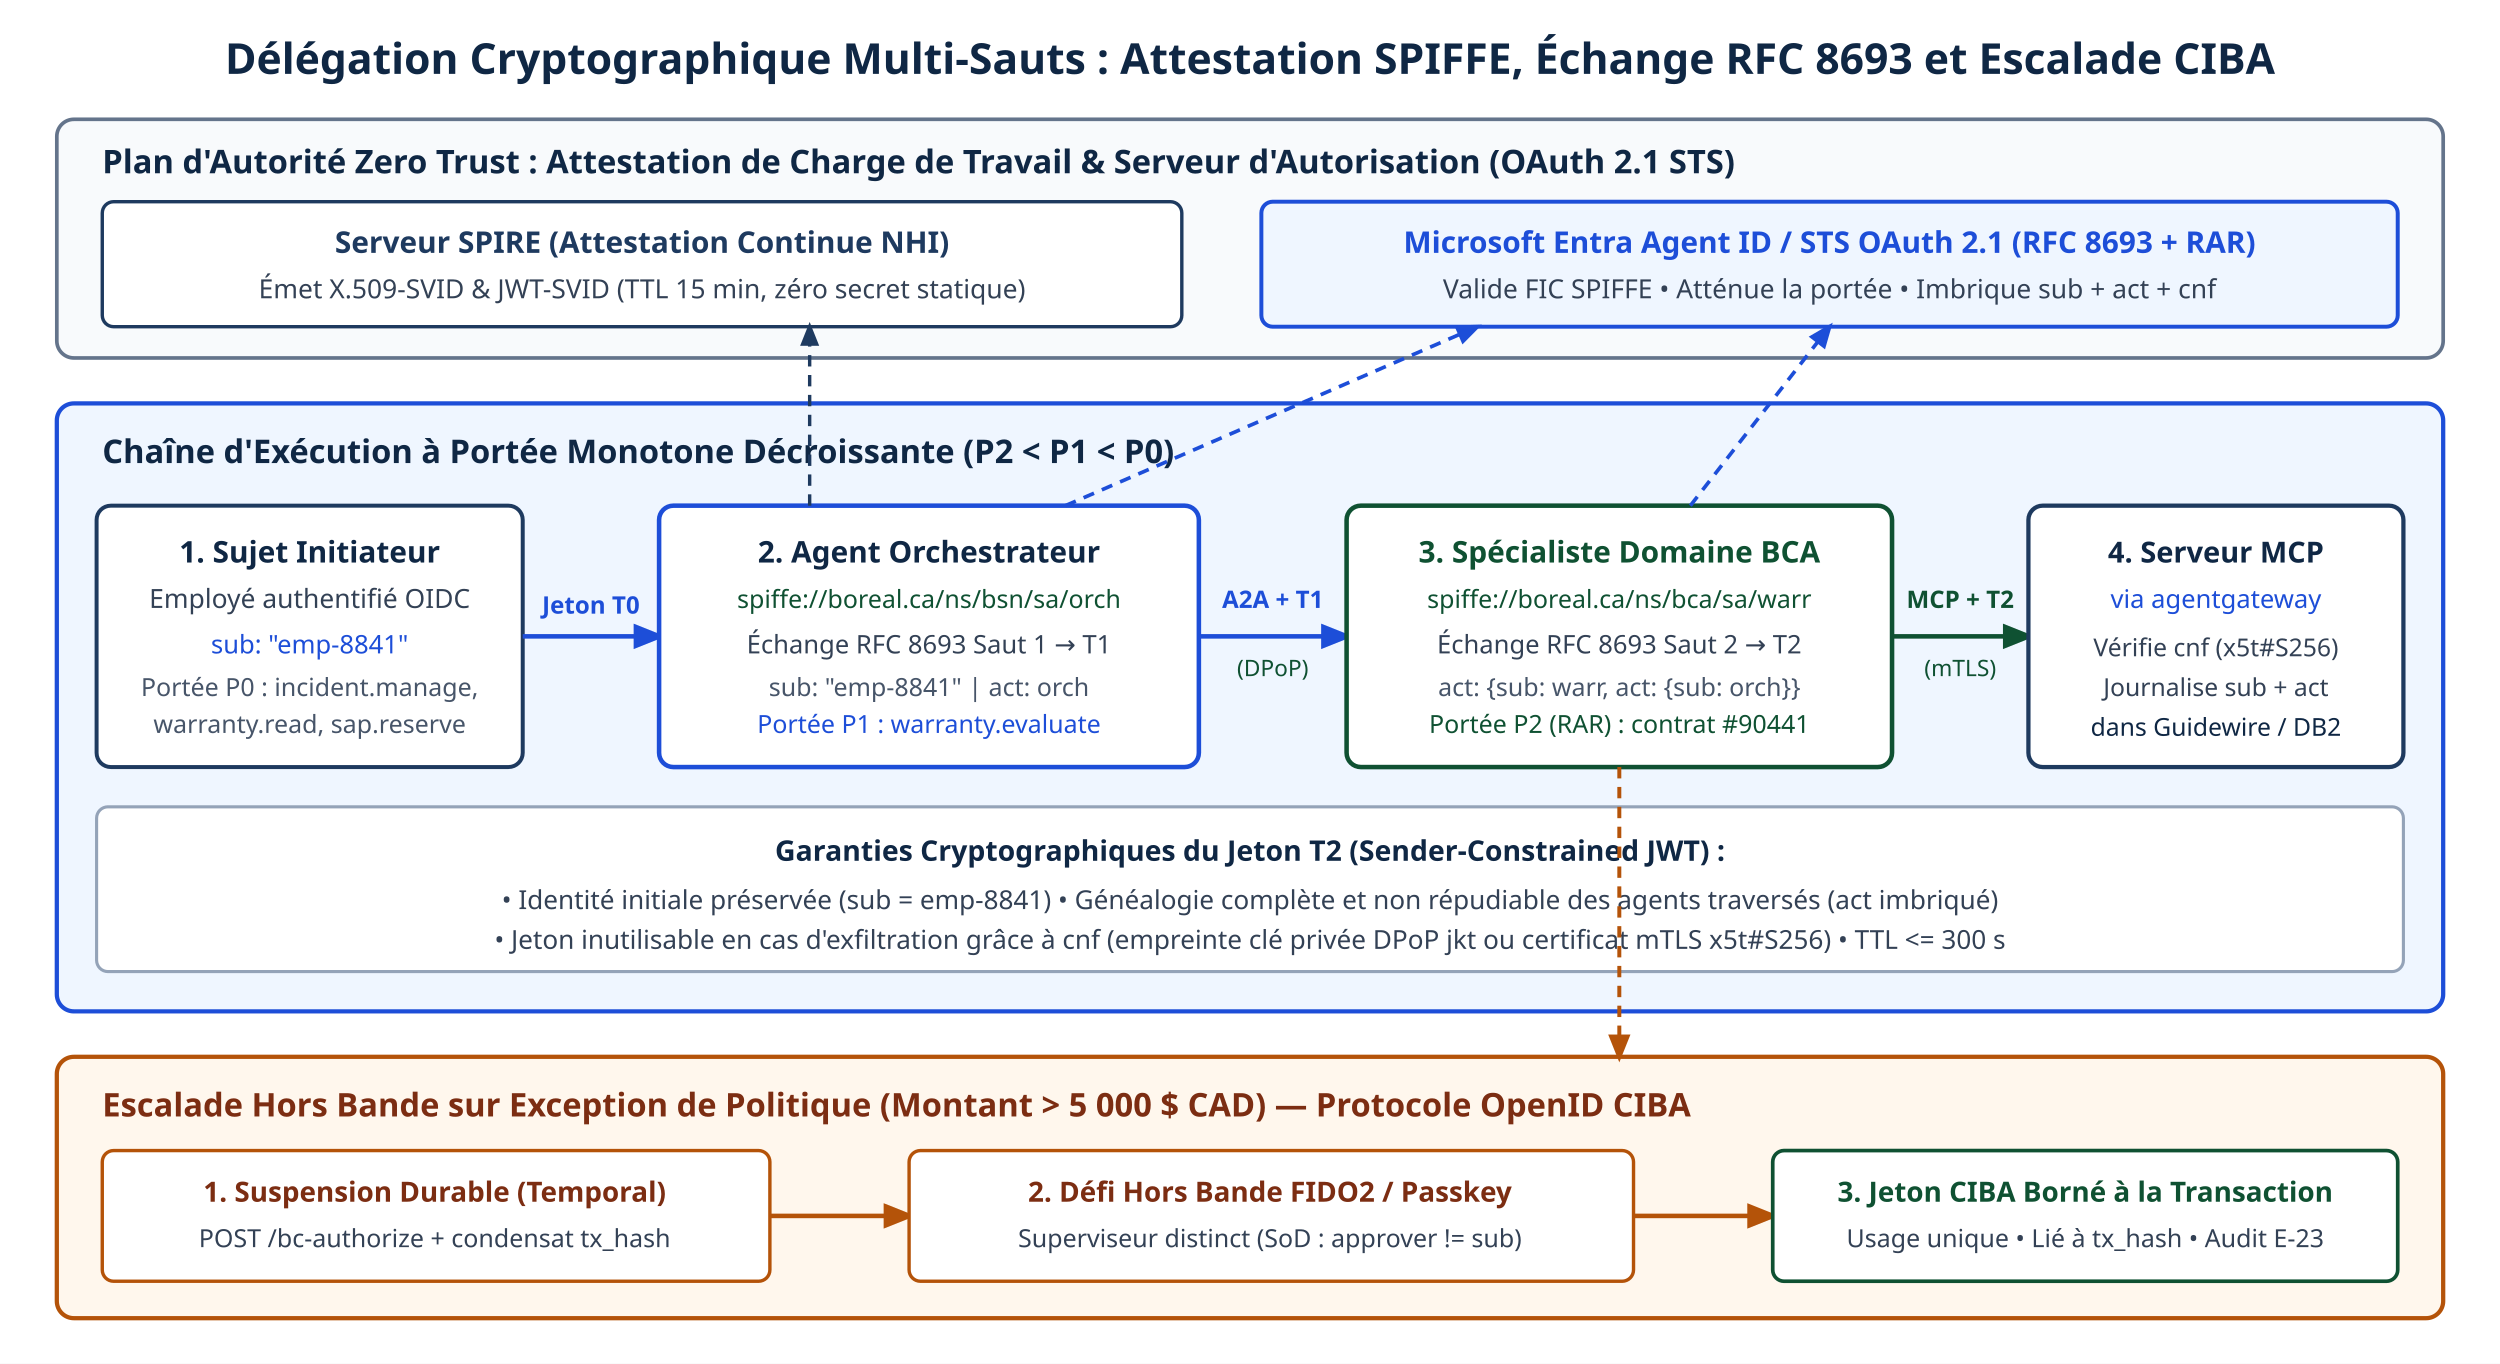
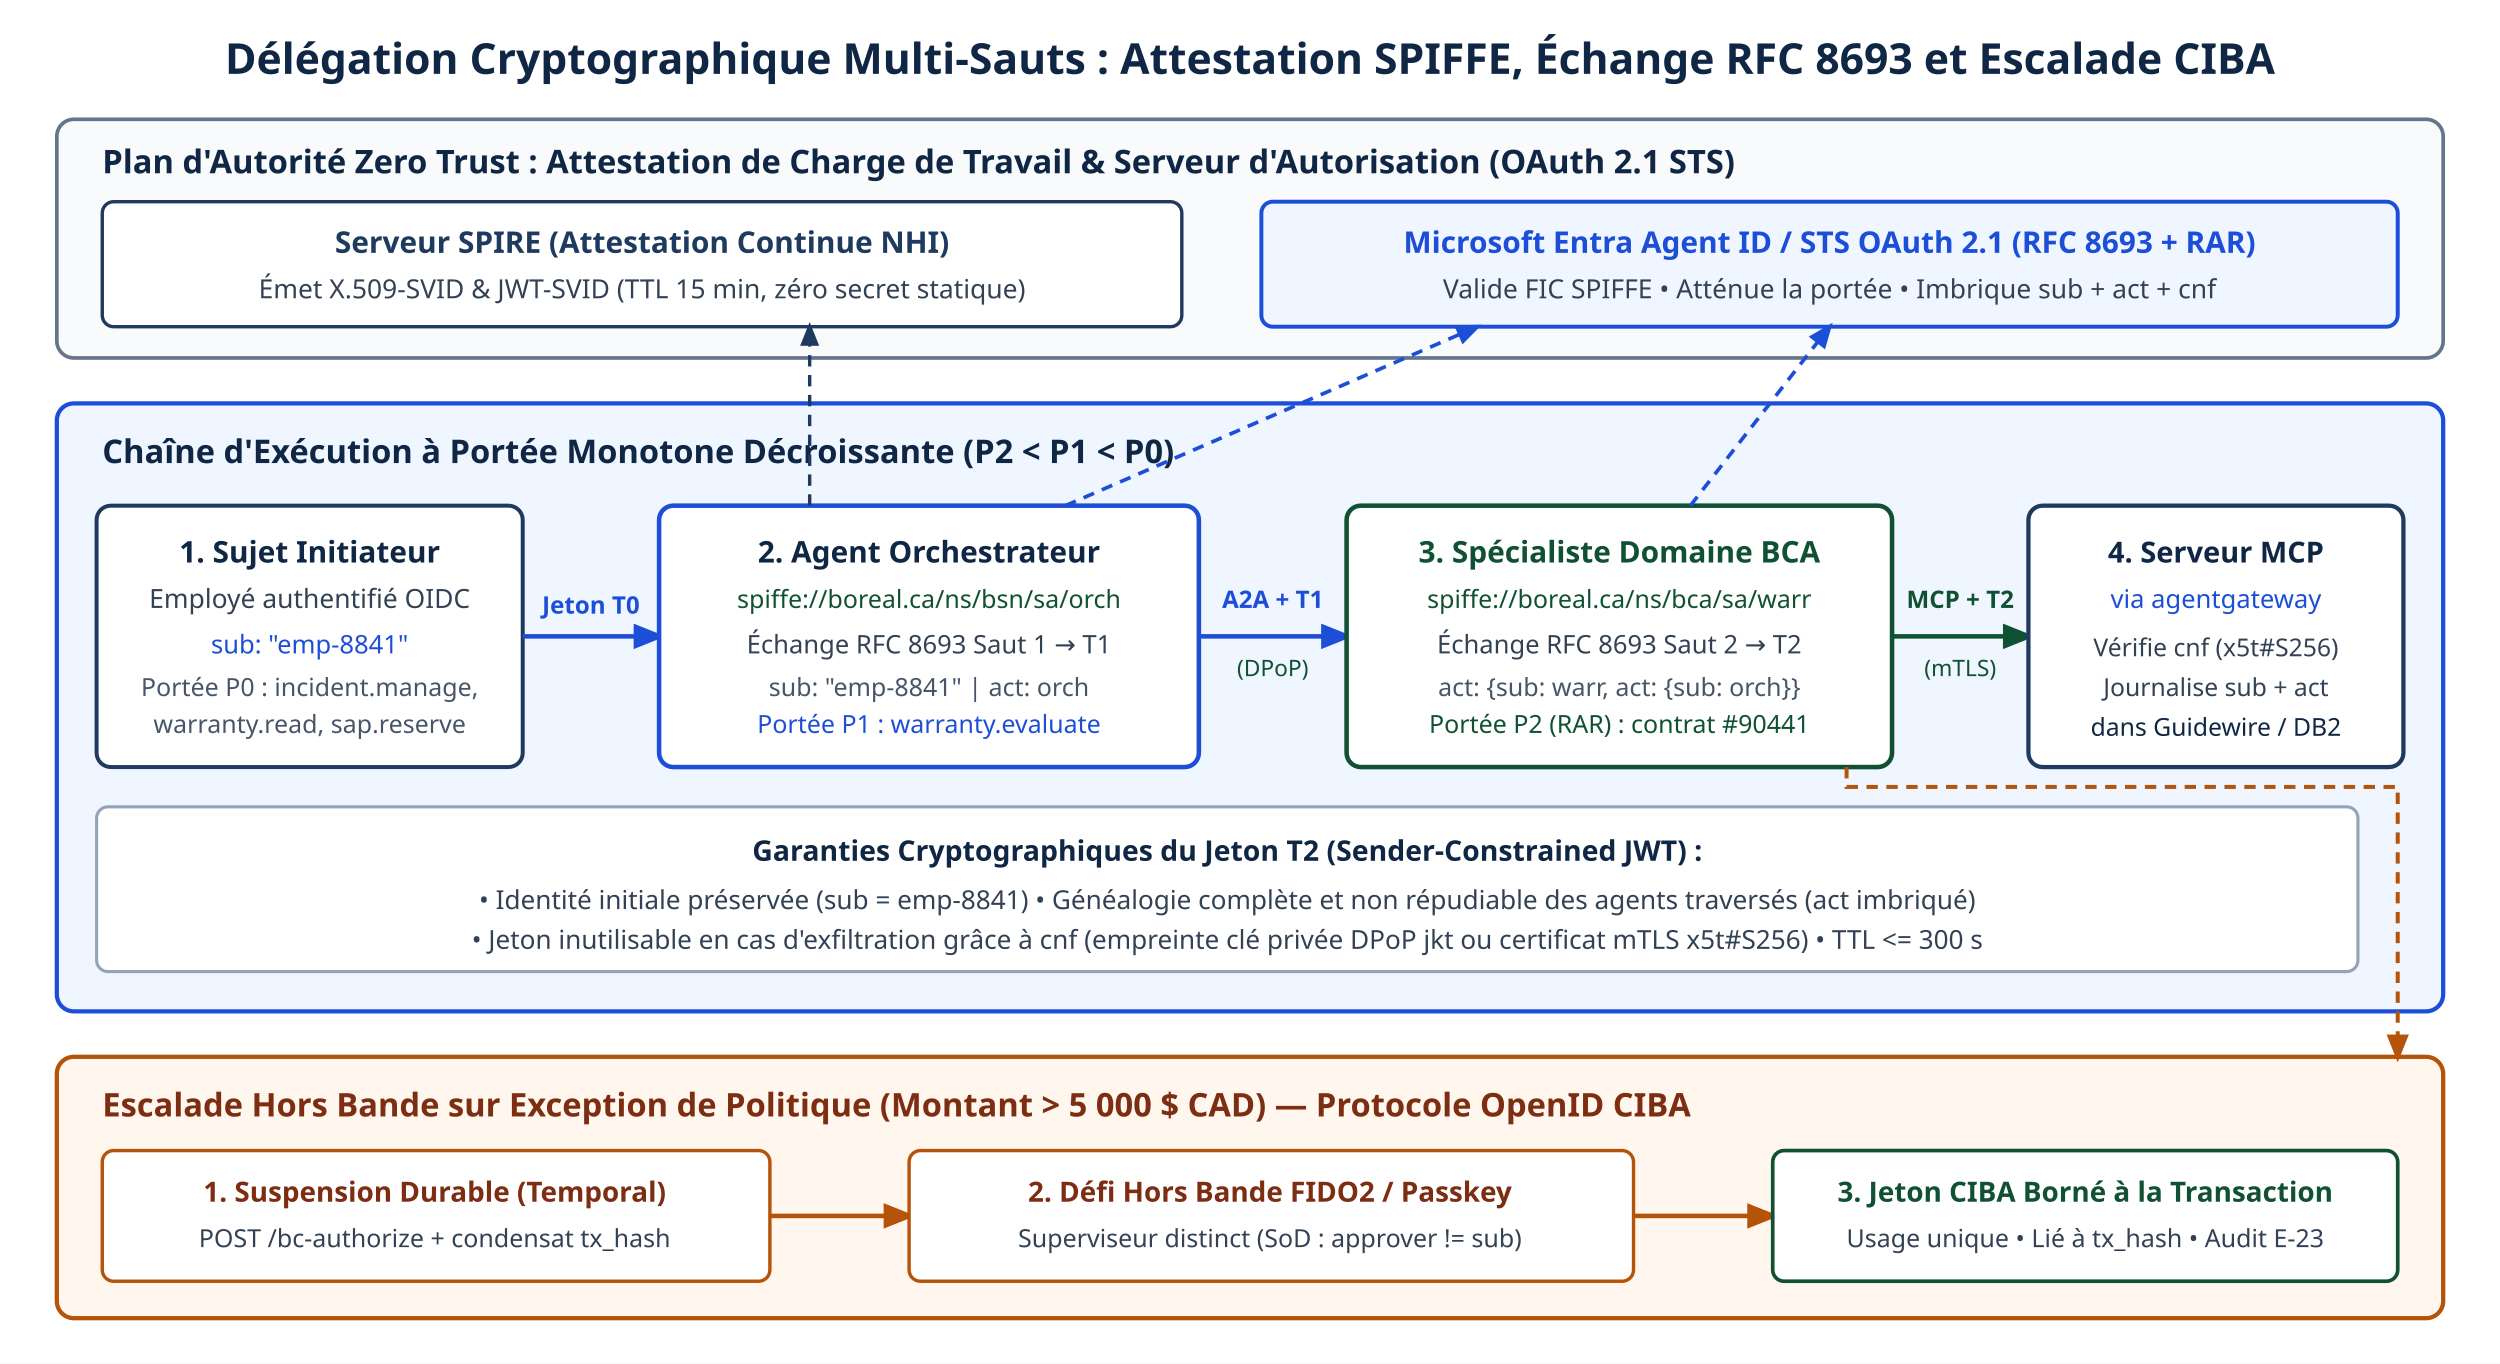
<svg xmlns="http://www.w3.org/2000/svg" viewBox="0 0 880 480" width="880" height="480">
  <defs>
    <marker id="arrowNavy" viewBox="0 0 10 10" refX="8" refY="5" markerWidth="7" markerHeight="7" orient="auto-start-reverse">
      <path d="M 0 1 L 10 5 L 0 9 z" fill="#1e3a5f" />
    </marker>
    <marker id="arrowBlue" viewBox="0 0 10 10" refX="8" refY="5" markerWidth="7" markerHeight="7" orient="auto-start-reverse">
      <path d="M 0 1 L 10 5 L 0 9 z" fill="#1d4ed8" />
    </marker>
    <marker id="arrowGreen" viewBox="0 0 10 10" refX="8" refY="5" markerWidth="7" markerHeight="7" orient="auto-start-reverse">
      <path d="M 0 1 L 10 5 L 0 9 z" fill="#0f5132" />
    </marker>
    <marker id="arrowAmber" viewBox="0 0 10 10" refX="8" refY="5" markerWidth="7" markerHeight="7" orient="auto-start-reverse">
      <path d="M 0 1 L 10 5 L 0 9 z" fill="#b45309" />
    </marker>
  </defs>
  <rect width="880" height="480" fill="#ffffff" />
  <text x="440" y="26" text-anchor="middle" font-family="Segoe UI, Calibri, sans-serif" font-size="15" font-weight="bold" fill="#0f2744">Délégation Cryptographique Multi-Sauts : Attestation SPIFFE, Échange RFC 8693 et Escalade CIBA</text>
  <rect x="20" y="42" width="840" height="84" rx="6" fill="#f8fafc" stroke="#64748b" stroke-width="1.3" />
  <text x="36" y="61" font-family="Segoe UI, Calibri, sans-serif" font-size="11.5" font-weight="bold" fill="#0f2744">Plan d'Autorité Zero Trust : Attestation de Charge de Travail &amp; Serveur d'Autorisation (OAuth 2.1 STS)</text>
  <rect x="36" y="71" width="380" height="44" rx="4" fill="#ffffff" stroke="#1e3a5f" stroke-width="1.2" />
  <text x="226" y="89" text-anchor="middle" font-family="Segoe UI, Calibri, sans-serif" font-size="10.5" font-weight="bold" fill="#1e3a5f">Serveur SPIRE (Attestation Continue NHI)</text>
  <text x="226" y="105" text-anchor="middle" font-family="Segoe UI, Calibri, sans-serif" font-size="9.3" fill="#334155">Émet X.509-SVID &amp; JWT-SVID (TTL 15 min, zéro secret statique)</text>
  <rect x="444" y="71" width="400" height="44" rx="4" fill="#eff6ff" stroke="#1d4ed8" stroke-width="1.4" />
  <text x="644" y="89" text-anchor="middle" font-family="Segoe UI, Calibri, sans-serif" font-size="10.5" font-weight="bold" fill="#1d4ed8">Microsoft Entra Agent ID / STS OAuth 2.1 (RFC 8693 + RAR)</text>
  <text x="644" y="105" text-anchor="middle" font-family="Segoe UI, Calibri, sans-serif" font-size="9.3" fill="#334155">Valide FIC SPIFFE • Atténue la portée • Imbrique sub + act + cnf</text>
  <rect x="20" y="142" width="840" height="214" rx="6" fill="#eff6ff" stroke="#1d4ed8" stroke-width="1.5" />
  <text x="36" y="163" font-family="Segoe UI, Calibri, sans-serif" font-size="11.5" font-weight="bold" fill="#0f2744">Chaîne d'Exécution à Portée Monotone Décroissante (P2 &lt; P1 &lt; P0)</text>
  <rect x="34" y="178" width="150" height="92" rx="5" fill="#ffffff" stroke="#1e3a5f" stroke-width="1.4" />
  <text x="109" y="198" text-anchor="middle" font-family="Segoe UI, Calibri, sans-serif" font-size="10.5" font-weight="bold" fill="#0f2744">1. Sujet Initiateur</text>
  <text x="109" y="214" text-anchor="middle" font-family="Segoe UI, Calibri, sans-serif" font-size="9.3" fill="#334155">Employé authentifié OIDC</text>
  <text x="109" y="230" text-anchor="middle" font-family="Segoe UI, Calibri, sans-serif" font-size="9" fill="#1d4ed8">sub: "emp-8841"</text>
  <text x="109" y="245" text-anchor="middle" font-family="Segoe UI, Calibri, sans-serif" font-size="8.8" fill="#475569">Portée P0 : incident.manage,</text>
  <text x="109" y="258" text-anchor="middle" font-family="Segoe UI, Calibri, sans-serif" font-size="8.8" fill="#475569">warranty.read, sap.reserve</text>
  <line x1="184" y1="224" x2="232" y2="224" stroke="#1d4ed8" stroke-width="1.6" marker-end="url(#arrowBlue)" />
  <text x="208" y="216" text-anchor="middle" font-family="Segoe UI, Calibri, sans-serif" font-size="8.5" font-weight="bold" fill="#1d4ed8">Jeton T0</text>
  <rect x="232" y="178" width="190" height="92" rx="5" fill="#ffffff" stroke="#1d4ed8" stroke-width="1.6" />
  <text x="327" y="198" text-anchor="middle" font-family="Segoe UI, Calibri, sans-serif" font-size="10.5" font-weight="bold" fill="#0f2744">2. Agent Orchestrateur</text>
  <text x="327" y="214" text-anchor="middle" font-family="Segoe UI, Calibri, sans-serif" font-size="8.8" fill="#0f5132">spiffe://boreal.ca/ns/bsn/sa/orch</text>
  <text x="327" y="230" text-anchor="middle" font-family="Segoe UI, Calibri, sans-serif" font-size="9" fill="#334155">Échange RFC 8693 Saut 1 → T1</text>
  <text x="327" y="245" text-anchor="middle" font-family="Segoe UI, Calibri, sans-serif" font-size="8.8" fill="#475569">sub: "emp-8841" | act: orch</text>
  <text x="327" y="258" text-anchor="middle" font-family="Segoe UI, Calibri, sans-serif" font-size="8.8" fill="#1d4ed8">Portée P1 : warranty.evaluate</text>
  <line x1="285" y1="178" x2="285" y2="115" stroke="#1e3a5f" stroke-width="1.2" stroke-dasharray="4,3" marker-end="url(#arrowNavy)" />
  <line x1="375" y1="178" x2="520" y2="115" stroke="#1d4ed8" stroke-width="1.3" stroke-dasharray="4,3" marker-end="url(#arrowBlue)" />
  <line x1="422" y1="224" x2="474" y2="224" stroke="#1d4ed8" stroke-width="1.6" marker-end="url(#arrowBlue)" />
  <text x="448" y="214" text-anchor="middle" font-family="Segoe UI, Calibri, sans-serif" font-size="8.5" font-weight="bold" fill="#1d4ed8">A2A + T1</text>
  <text x="448" y="238" text-anchor="middle" font-family="Segoe UI, Calibri, sans-serif" font-size="8" fill="#0f5132">(DPoP)</text>
  <rect x="474" y="178" width="192" height="92" rx="5" fill="#ffffff" stroke="#0f5132" stroke-width="1.6" />
  <text x="570" y="198" text-anchor="middle" font-family="Segoe UI, Calibri, sans-serif" font-size="10.5" font-weight="bold" fill="#0f5132">3. Spécialiste Domaine BCA</text>
  <text x="570" y="214" text-anchor="middle" font-family="Segoe UI, Calibri, sans-serif" font-size="8.8" fill="#0f5132">spiffe://boreal.ca/ns/bca/sa/warr</text>
  <text x="570" y="230" text-anchor="middle" font-family="Segoe UI, Calibri, sans-serif" font-size="9" fill="#334155">Échange RFC 8693 Saut 2 → T2</text>
  <text x="570" y="245" text-anchor="middle" font-family="Segoe UI, Calibri, sans-serif" font-size="8.8" fill="#475569">act: {sub: warr, act: {sub: orch}}</text>
  <text x="570" y="258" text-anchor="middle" font-family="Segoe UI, Calibri, sans-serif" font-size="8.8" fill="#0f5132">Portée P2 (RAR) : contrat #90441</text>
  <line x1="595" y1="178" x2="644" y2="115" stroke="#1d4ed8" stroke-width="1.3" stroke-dasharray="4,3" marker-end="url(#arrowBlue)" />
  <line x1="666" y1="224" x2="714" y2="224" stroke="#0f5132" stroke-width="1.6" marker-end="url(#arrowGreen)" />
  <text x="690" y="214" text-anchor="middle" font-family="Segoe UI, Calibri, sans-serif" font-size="8.5" font-weight="bold" fill="#0f5132">MCP + T2</text>
  <text x="690" y="238" text-anchor="middle" font-family="Segoe UI, Calibri, sans-serif" font-size="8" fill="#0f5132">(mTLS)</text>
  <rect x="714" y="178" width="132" height="92" rx="5" fill="#ffffff" stroke="#1e3a5f" stroke-width="1.5" />
  <text x="780" y="198" text-anchor="middle" font-family="Segoe UI, Calibri, sans-serif" font-size="10.2" font-weight="bold" fill="#0f2744">4. Serveur MCP</text>
  <text x="780" y="214" text-anchor="middle" font-family="Segoe UI, Calibri, sans-serif" font-size="9" fill="#1d4ed8">via agentgateway</text>
  <text x="780" y="231" text-anchor="middle" font-family="Segoe UI, Calibri, sans-serif" font-size="8.7" fill="#334155">Vérifie cnf (x5t#S256)</text>
  <text x="780" y="245" text-anchor="middle" font-family="Segoe UI, Calibri, sans-serif" font-size="8.7" fill="#334155">Journalise sub + act</text>
  <text x="780" y="259" text-anchor="middle" font-family="Segoe UI, Calibri, sans-serif" font-size="8.7" fill="#0f2744">dans Guidewire / DB2</text>
-   <rect x="34" y="284" width="812" height="58" rx="4" fill="#ffffff" stroke="#94a3b8" stroke-width="1.1" />
-   <text x="440" y="303" text-anchor="middle" font-family="Segoe UI, Calibri, sans-serif" font-size="10" font-weight="bold" fill="#0f2744">Garanties Cryptographiques du Jeton T2 (Sender-Constrained JWT) :</text>
-   <text x="440" y="320" text-anchor="middle" font-family="Segoe UI, Calibri, sans-serif" font-size="9.2" fill="#334155">• Identité initiale préservée (sub = emp-8841) • Généalogie complète et non répudiable des agents traversés (act imbriqué)</text>
-   <text x="440" y="334" text-anchor="middle" font-family="Segoe UI, Calibri, sans-serif" font-size="9.2" fill="#334155">• Jeton inutilisable en cas d'exfiltration grâce à cnf (empreinte clé privée DPoP jkt ou certificat mTLS x5t#S256) • TTL &lt;= 300 s</text>
+   <rect x="34" y="284" width="796" height="58" rx="4" fill="#ffffff" stroke="#94a3b8" stroke-width="1.1" />
+   <text x="432" y="303" text-anchor="middle" font-family="Segoe UI, Calibri, sans-serif" font-size="10" font-weight="bold" fill="#0f2744">Garanties Cryptographiques du Jeton T2 (Sender-Constrained JWT) :</text>
+   <text x="432" y="320" text-anchor="middle" font-family="Segoe UI, Calibri, sans-serif" font-size="9.2" fill="#334155">• Identité initiale préservée (sub = emp-8841) • Généalogie complète et non répudiable des agents traversés (act imbriqué)</text>
+   <text x="432" y="334" text-anchor="middle" font-family="Segoe UI, Calibri, sans-serif" font-size="9.2" fill="#334155">• Jeton inutilisable en cas d'exfiltration grâce à cnf (empreinte clé privée DPoP jkt ou certificat mTLS x5t#S256) • TTL &lt;= 300 s</text>
  <rect x="20" y="372" width="840" height="92" rx="6" fill="#fff7ed" stroke="#b45309" stroke-width="1.5" />
  <text x="36" y="393" font-family="Segoe UI, Calibri, sans-serif" font-size="11.5" font-weight="bold" fill="#7c2d12">Escalade Hors Bande sur Exception de Politique (Montant &gt; 5 000 $ CAD) — Protocole OpenID CIBA</text>
  <rect x="36" y="405" width="235" height="46" rx="4" fill="#ffffff" stroke="#b45309" stroke-width="1.2" />
  <text x="153" y="423" text-anchor="middle" font-family="Segoe UI, Calibri, sans-serif" font-size="9.8" font-weight="bold" fill="#7c2d12">1. Suspension Durable (Temporal)</text>
  <text x="153" y="439" text-anchor="middle" font-family="Segoe UI, Calibri, sans-serif" font-size="8.8" fill="#334155">POST /bc-authorize + condensat tx_hash</text>
  <line x1="271" y1="428" x2="320" y2="428" stroke="#b45309" stroke-width="1.6" marker-end="url(#arrowAmber)" />
  <rect x="320" y="405" width="255" height="46" rx="4" fill="#ffffff" stroke="#b45309" stroke-width="1.2" />
  <text x="447" y="423" text-anchor="middle" font-family="Segoe UI, Calibri, sans-serif" font-size="9.8" font-weight="bold" fill="#7c2d12">2. Défi Hors Bande FIDO2 / Passkey</text>
  <text x="447" y="439" text-anchor="middle" font-family="Segoe UI, Calibri, sans-serif" font-size="8.8" fill="#334155">Superviseur distinct (SoD : approver != sub)</text>
  <line x1="575" y1="428" x2="624" y2="428" stroke="#b45309" stroke-width="1.6" marker-end="url(#arrowAmber)" />
  <rect x="624" y="405" width="220" height="46" rx="4" fill="#ffffff" stroke="#0f5132" stroke-width="1.3" />
  <text x="734" y="423" text-anchor="middle" font-family="Segoe UI, Calibri, sans-serif" font-size="9.8" font-weight="bold" fill="#0f5132">3. Jeton CIBA Borné à la Transaction</text>
  <text x="734" y="439" text-anchor="middle" font-family="Segoe UI, Calibri, sans-serif" font-size="8.8" fill="#334155">Usage unique • Lié à tx_hash • Audit E-23</text>
-   <line x1="570" y1="270" x2="570" y2="372" stroke="#b45309" stroke-width="1.4" stroke-dasharray="4,3" marker-end="url(#arrowAmber)" />
+   <path d="M 650 270 L 650 277 L 844 277 L 844 372" fill="none" stroke="#b45309" stroke-width="1.4" stroke-dasharray="4,3" marker-end="url(#arrowAmber)" />
</svg>
